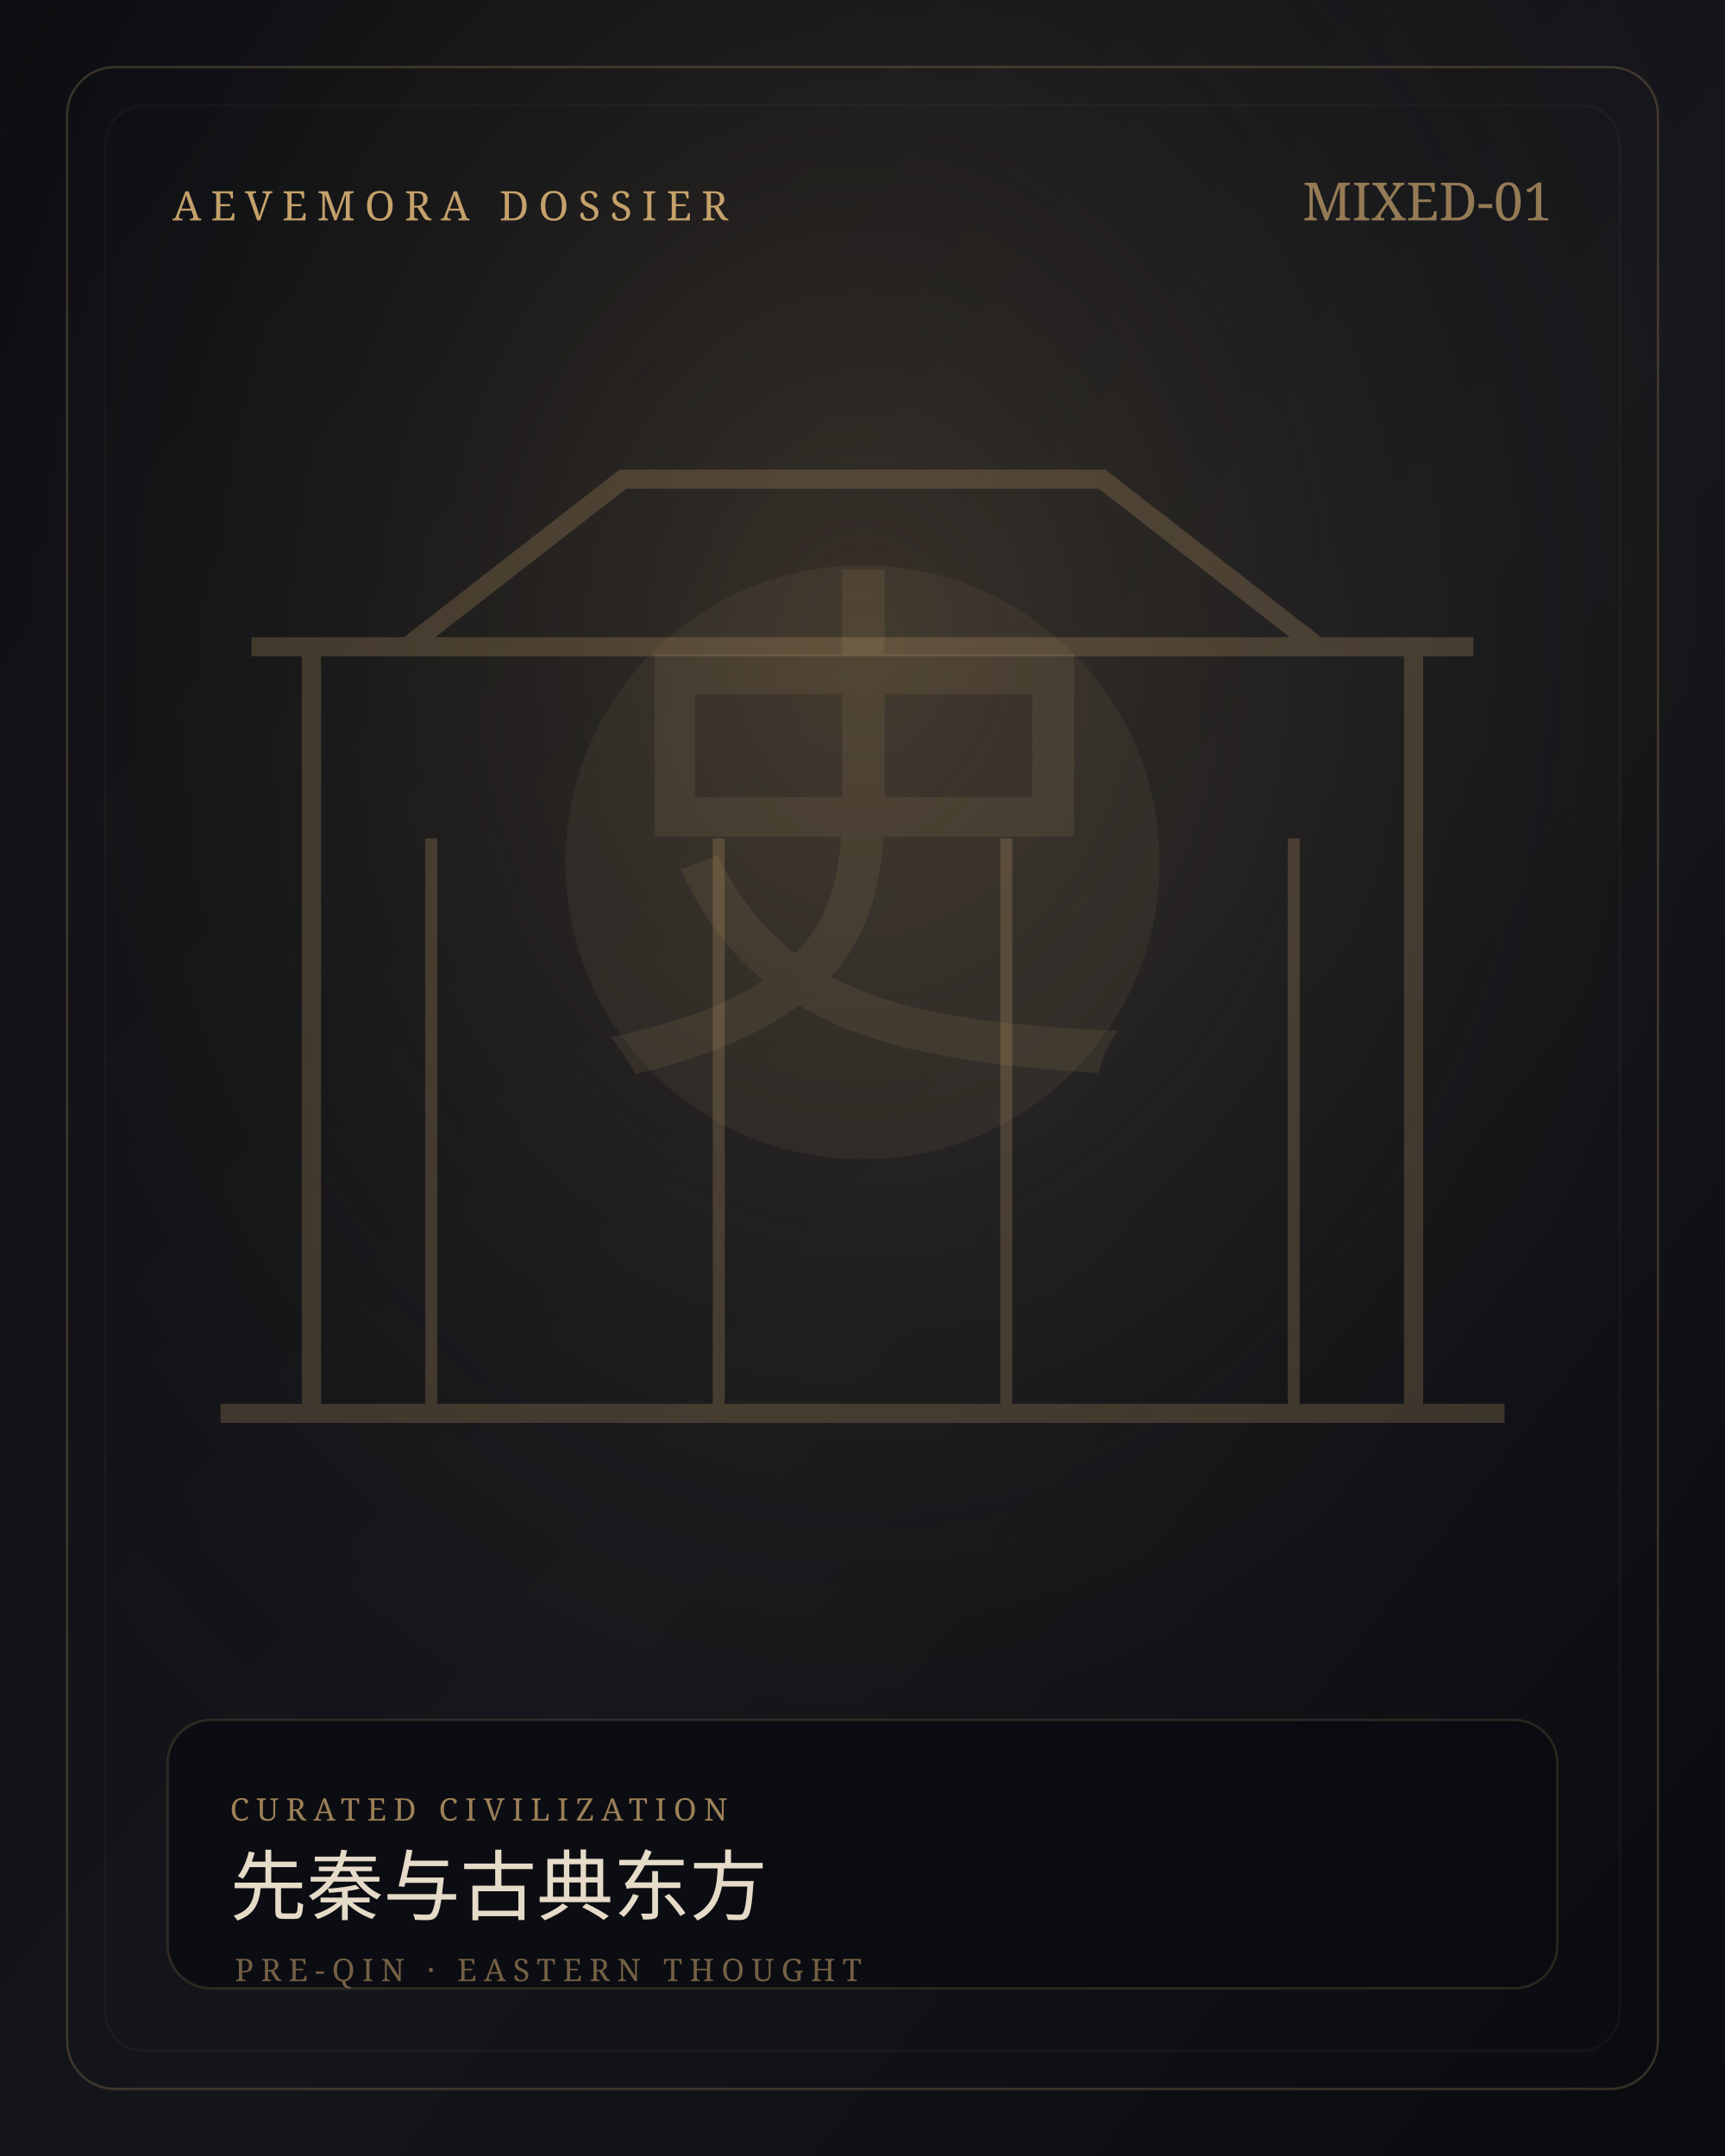
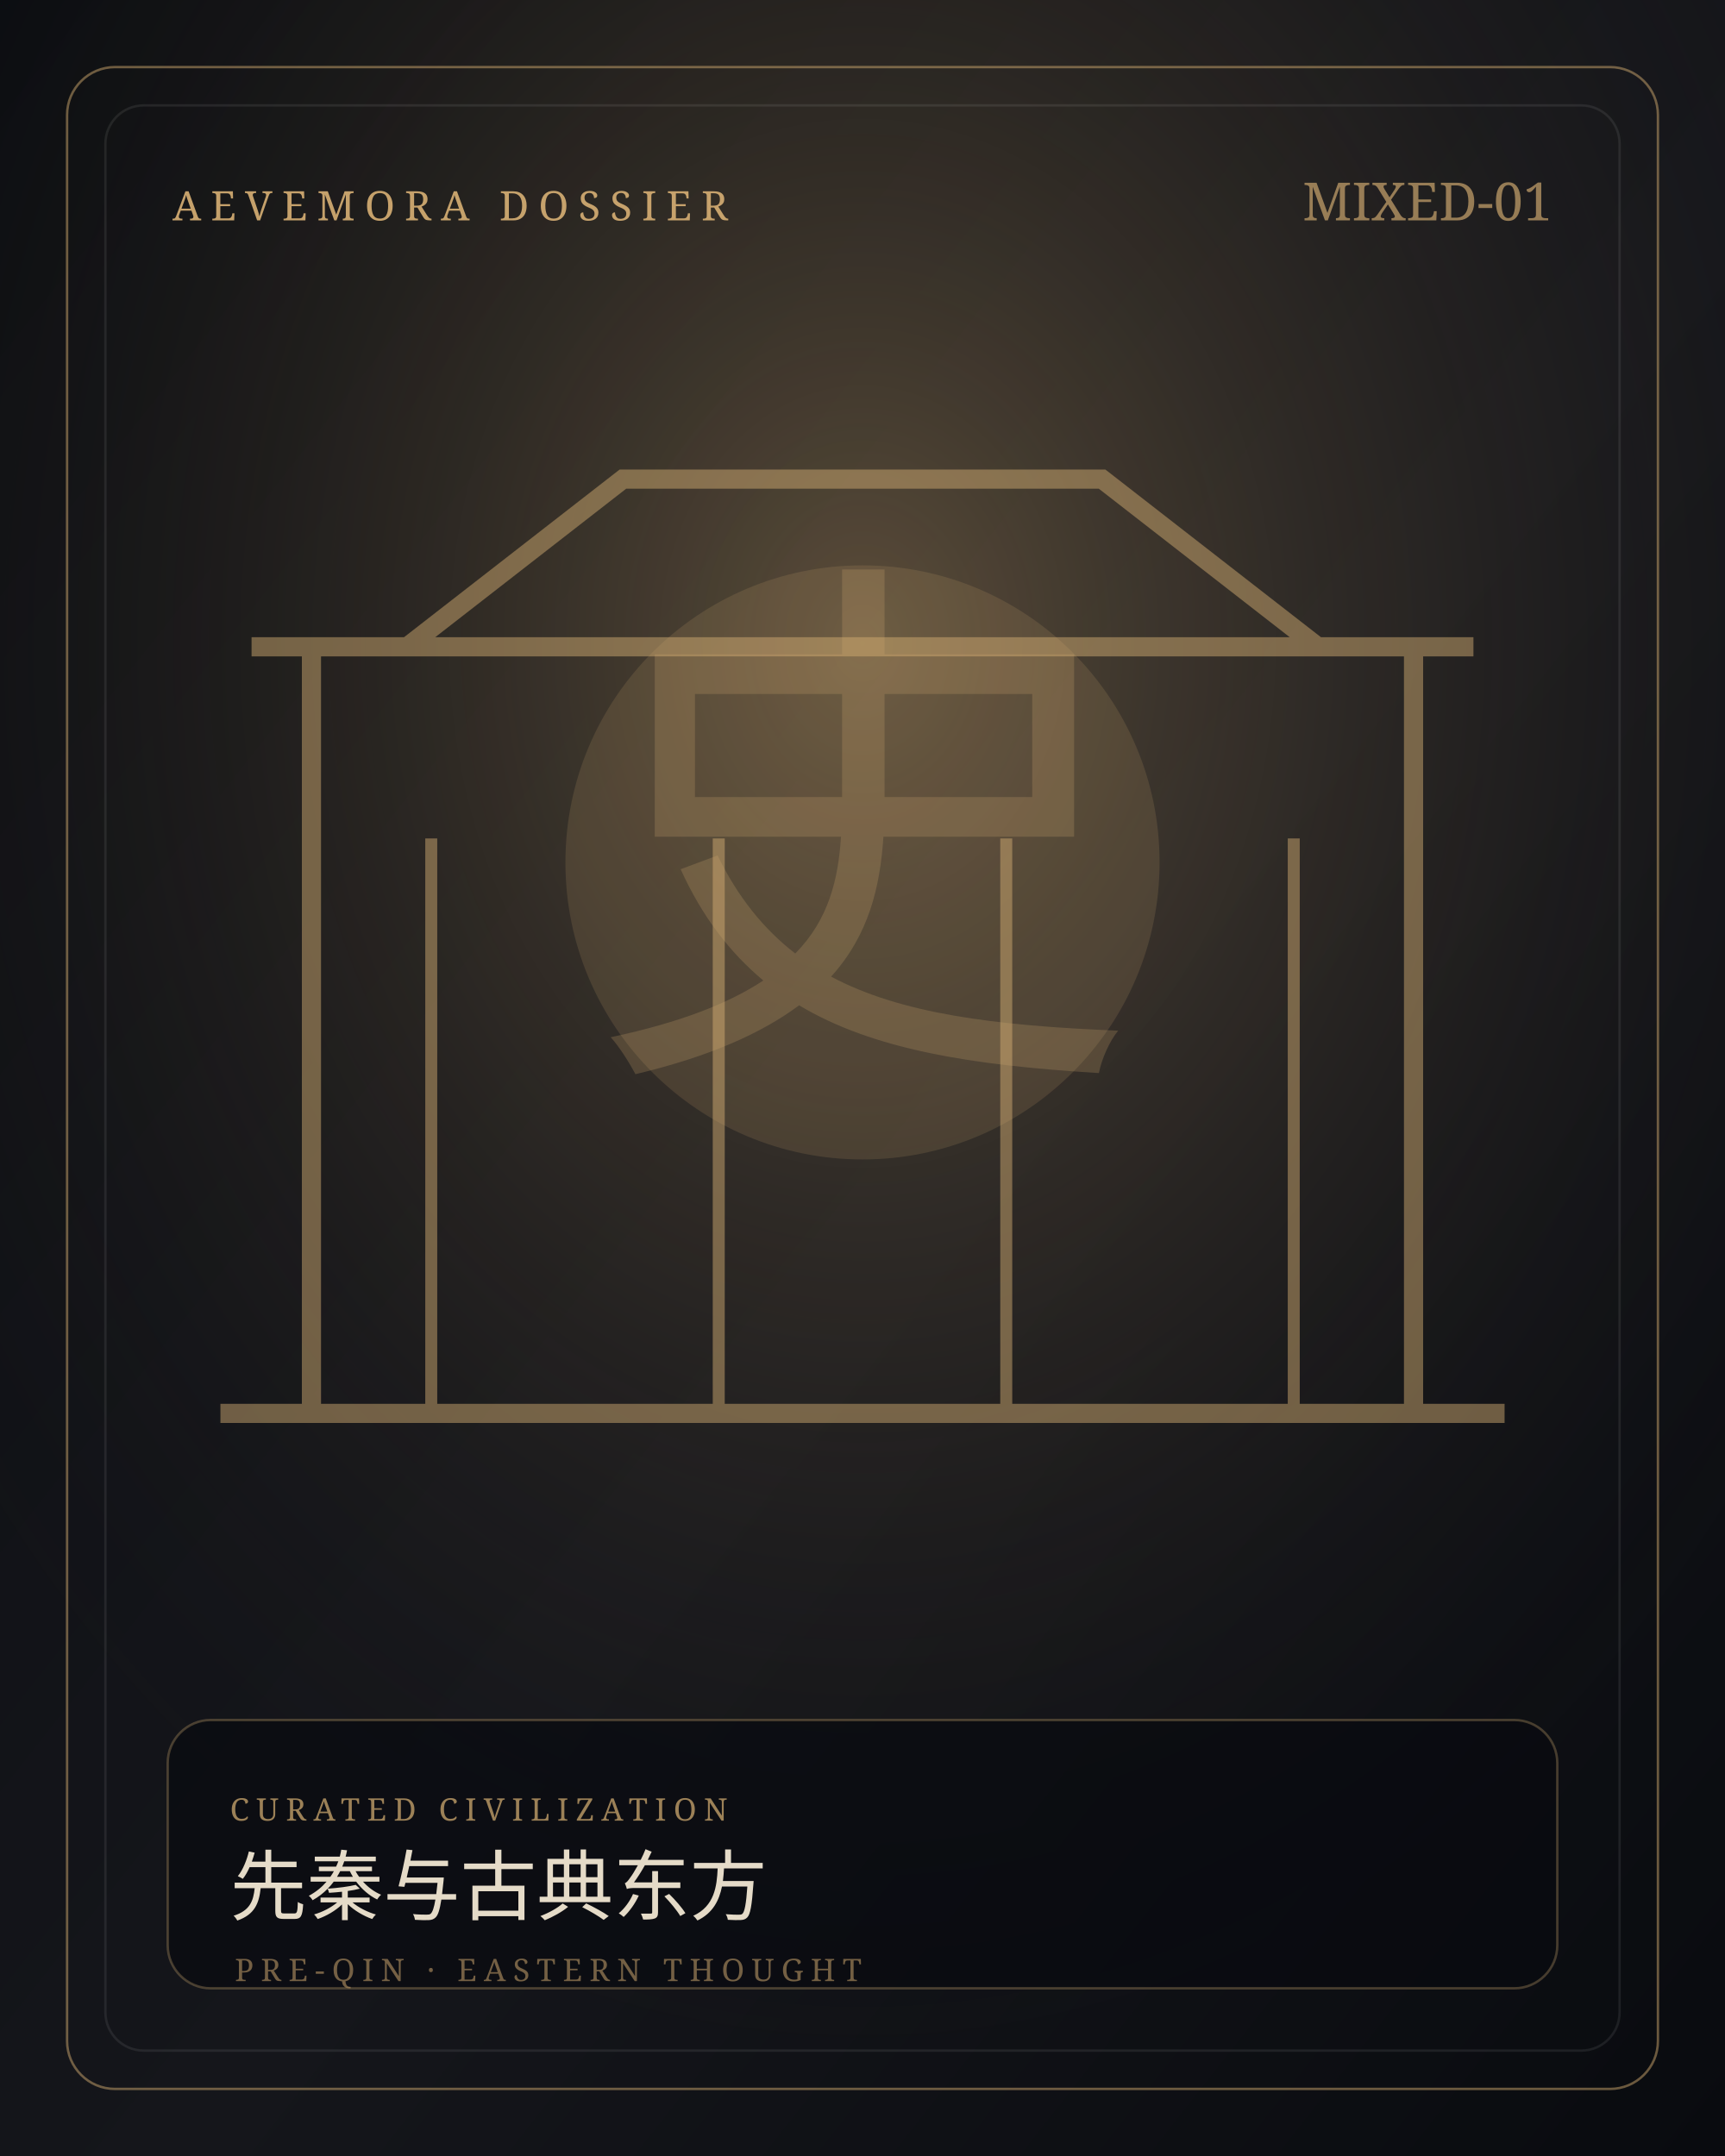
<svg xmlns="http://www.w3.org/2000/svg" viewBox="0 0 720 900">
  <defs>
    <radialGradient id="dg" cx="50%" cy="30%" r="68%">
-       <stop offset="0" stop-color="#d4ad72" stop-opacity=".20" />
+       <stop offset="0" stop-color="#d4ad72" stop-opacity=".38" />
      <stop offset="1" stop-color="#0b0d11" stop-opacity="0" />
    </radialGradient>
    <linearGradient id="db" x1="0" y1="0" x2="1" y2="1">
      <stop offset="0" stop-color="#0b0d11" />
      <stop offset=".55" stop-color="#15161b" />
      <stop offset="1" stop-color="#090b0f" />
    </linearGradient>
  </defs>
  <rect width="720" height="900" fill="url(#db)" />
  <rect width="720" height="900" fill="url(#dg)" />
-   <rect x="28" y="28" width="664" height="844" rx="20" fill="none" stroke="#d4ad72" stroke-opacity=".22" />
-   <rect x="44" y="44" width="632" height="812" rx="16" fill="none" stroke="#fff" stroke-opacity=".035" />
+   <rect x="28" y="28" width="664" height="844" rx="20" fill="none" stroke="#d4ad72" stroke-opacity=".48" />
+   <rect x="44" y="44" width="632" height="812" rx="16" fill="none" stroke="#fff" stroke-opacity=".08" />
  <text x="72" y="92" fill="#d4ad72" opacity=".92" font-size="17" font-family="Georgia" letter-spacing="4">AEVEMORA DOSSIER</text>
  <text x="648" y="92" fill="#d4ad72" opacity=".66" font-size="22" font-family="Georgia" text-anchor="end">MIXED-01</text>
-   <g stroke="#d4ad72" fill="none" opacity=".22">
+   <g stroke="#d4ad72" fill="none" opacity=".48">
    <path d="M92 590h536M130 590V270M590 590V270M105 270h510M170 270l90-70h200l90 70" stroke-width="8" />
    <path d="M180 590V350M300 590V350M420 590V350M540 590V350" stroke-width="5" />
  </g>
-   <circle cx="360" cy="360" r="124" fill="#d4ad72" opacity=".07" />
-   <text x="360" y="430" fill="#d4ad72" opacity=".10" font-size="230" text-anchor="middle" font-family="serif">史</text>
-   <rect x="70" y="718" width="580" height="112" rx="18" fill="#090b10" fill-opacity=".72" stroke="#d4ad72" stroke-opacity=".16" />
+   <circle cx="360" cy="360" r="124" fill="#d4ad72" opacity=".15" />
+   <text x="360" y="430" fill="#d4ad72" opacity=".22" font-size="230" text-anchor="middle" font-family="serif">史</text>
+   <rect x="70" y="718" width="580" height="112" rx="18" fill="#090b10" fill-opacity=".72" stroke="#d4ad72" stroke-opacity=".30" />
  <text x="96" y="760" fill="#d4ad72" opacity=".72" font-size="13" font-family="Georgia" letter-spacing="3">CURATED CIVILIZATION</text>
  <text x="96" y="799" fill="#eee3cf" opacity=".96" font-size="32" font-family="Georgia,serif">先秦与古典东方</text>
  <text x="98" y="827" fill="#d4ad72" opacity=".52" font-size="13" font-family="Georgia" letter-spacing="3">PRE-QIN · EASTERN THOUGHT</text>
</svg>
